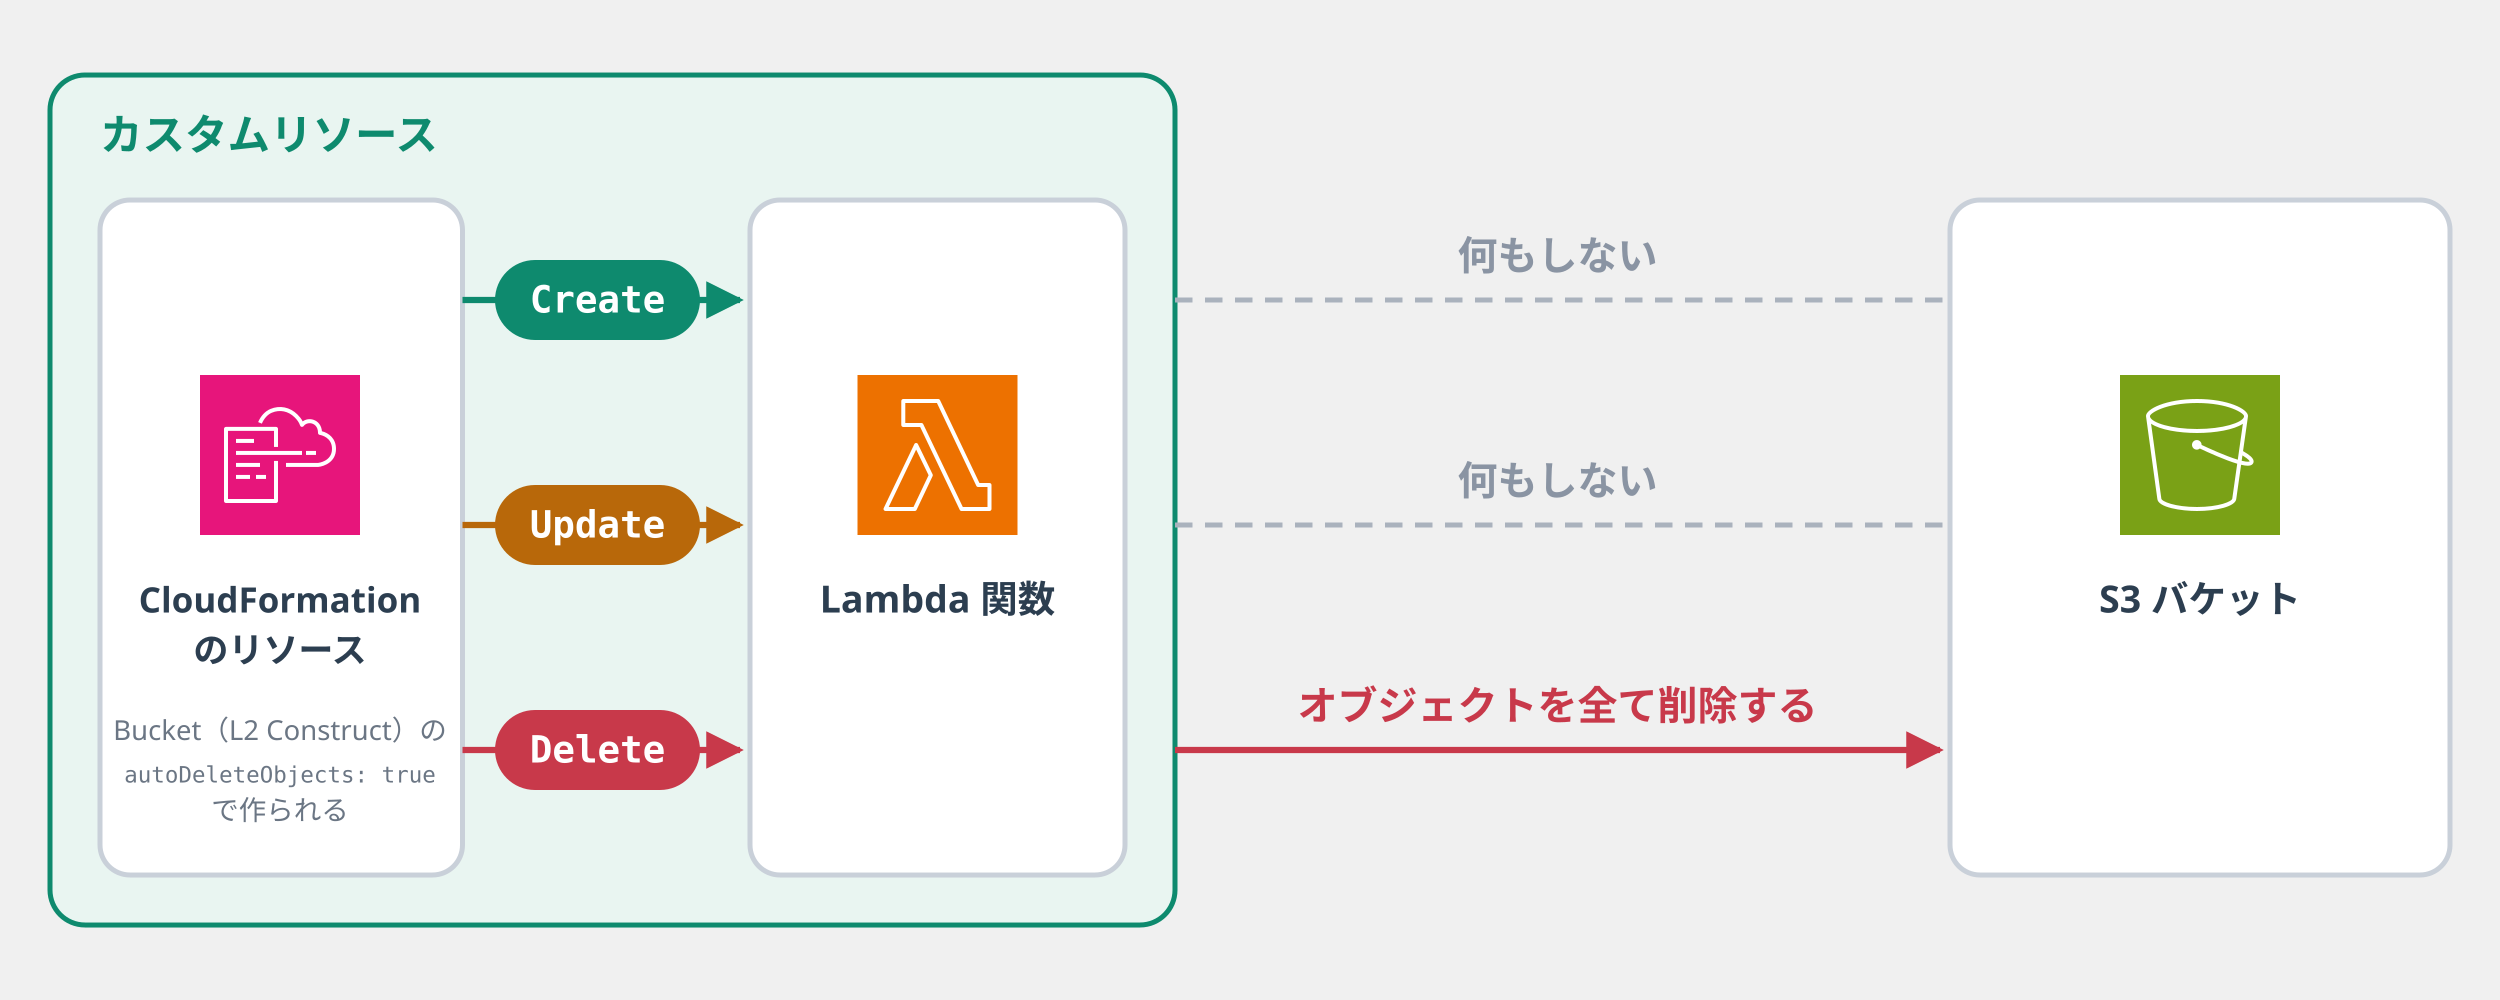
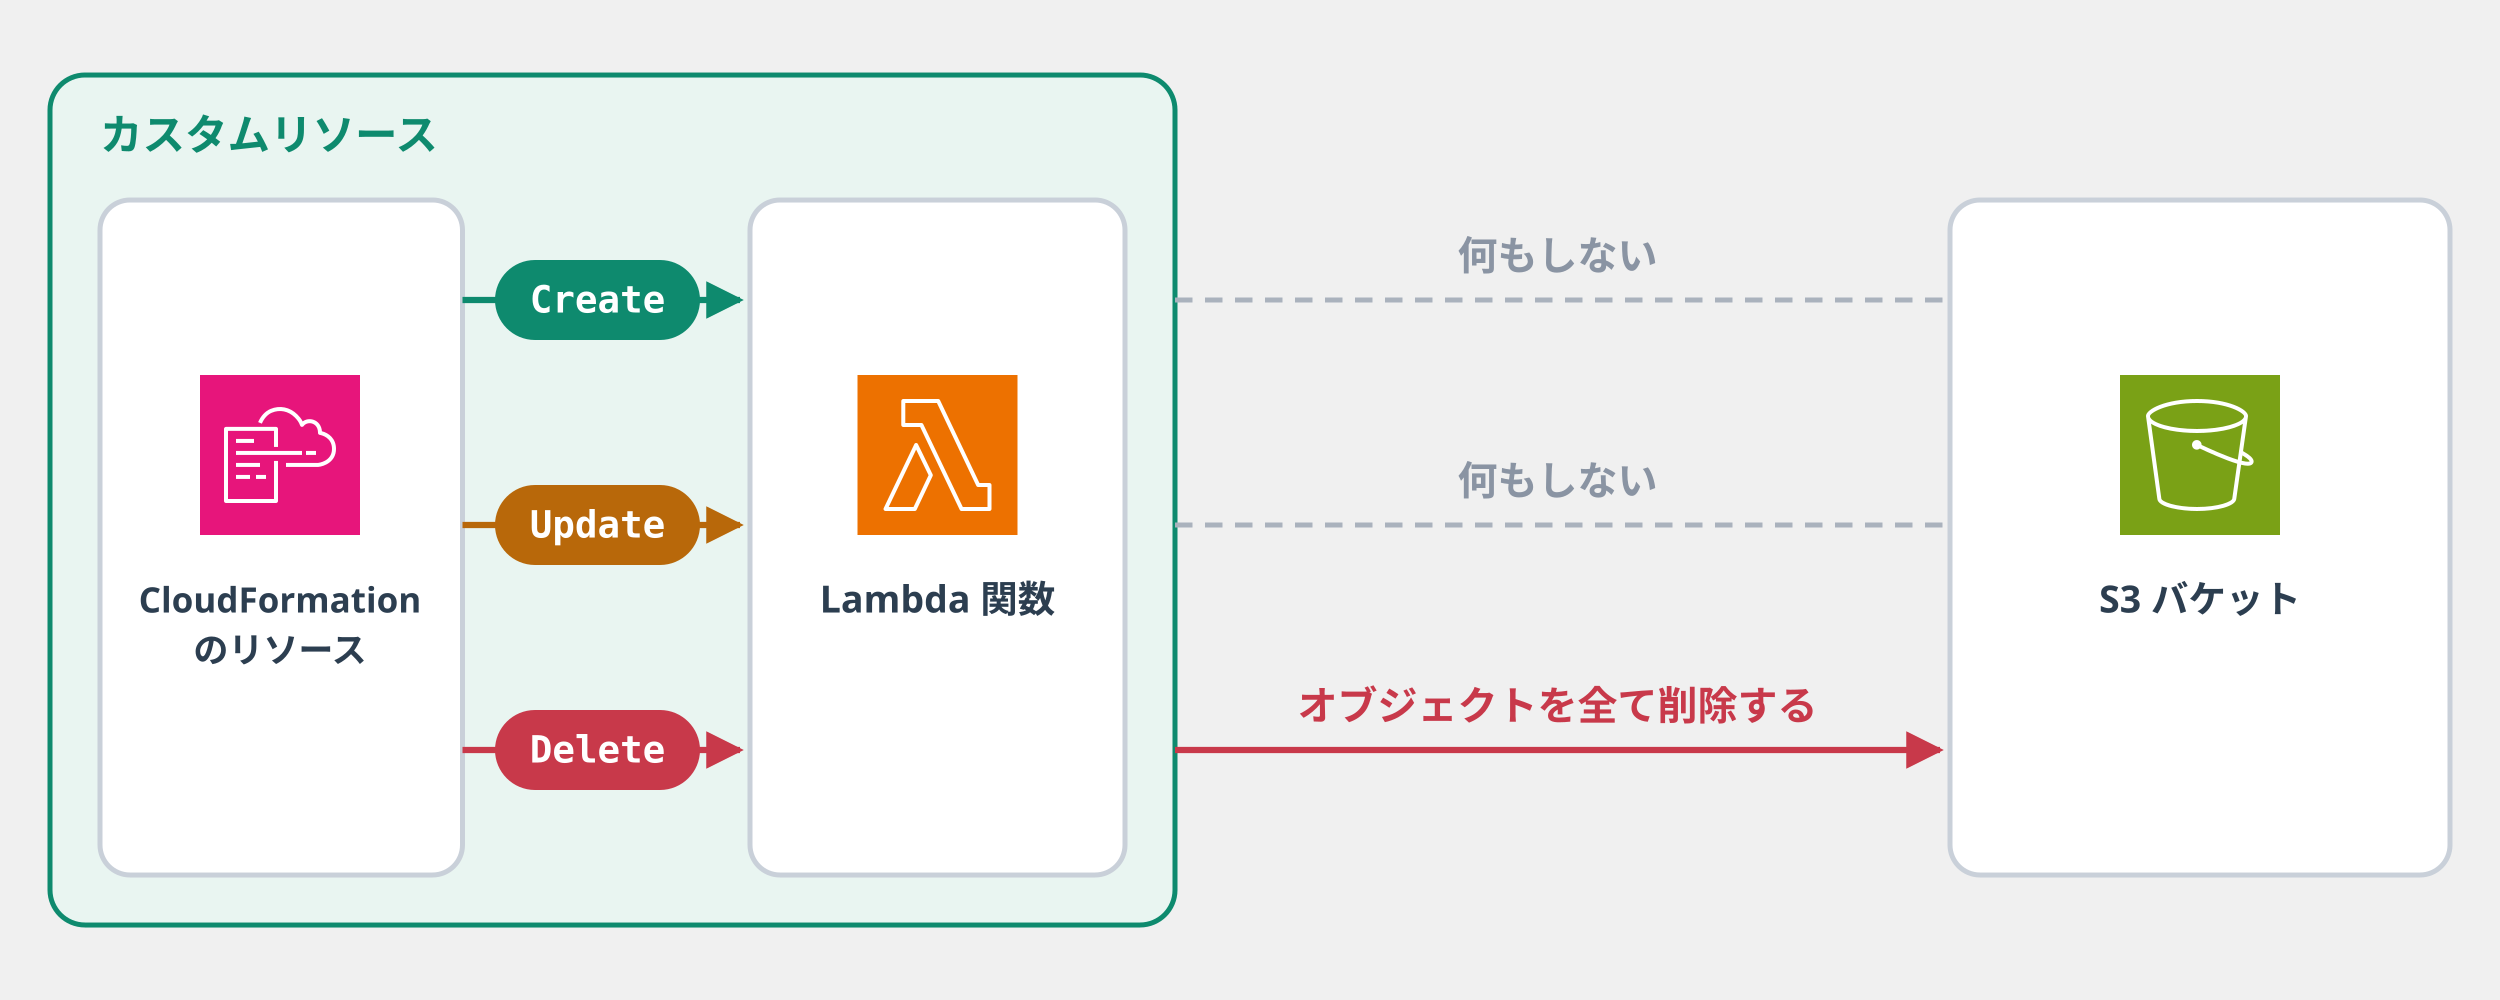
<svg xmlns="http://www.w3.org/2000/svg" viewBox="0 0 1000 400" width="100%" font-family="'Noto Sans JP', 'Hiragino Sans', sans-serif">
  <defs>
    <marker id="mCreate" viewBox="0 0 10 10" refX="9" refY="5" markerWidth="6" markerHeight="6" orient="auto">
      <path d="M0,0 L10,5 L0,10 z" fill="#0E8A6E" />
    </marker>
    <marker id="mUpdate" viewBox="0 0 10 10" refX="9" refY="5" markerWidth="6" markerHeight="6" orient="auto">
      <path d="M0,0 L10,5 L0,10 z" fill="#B8680A" />
    </marker>
    <marker id="mDelete" viewBox="0 0 10 10" refX="9" refY="5" markerWidth="6" markerHeight="6" orient="auto">
      <path d="M0,0 L10,5 L0,10 z" fill="#C8394A" />
    </marker>
  </defs>
  <rect x="20" y="30" width="450" height="340" rx="14" fill="#e9f5f1" stroke="#0E8A6E" stroke-width="2" />
  <text x="40" y="60" font-size="17" font-weight="700" fill="#0E8A6E">カスタムリソース</text>
  <rect x="40" y="80" width="145" height="270" rx="12" fill="#ffffff" stroke="#c9d0d9" stroke-width="2" />
  <svg x="80" y="150" width="64" height="64" viewBox="0 0 80 80">
    <g id="cf-Icon-Architecture/64/Arch_AWS-CloudFormation_64" stroke="none" stroke-width="1" fill="none" fill-rule="evenodd">
      <g id="cf-Icon-Architecture-BG/64/Management-Governance" fill="#E7157B">
        <rect id="cf-Rectangle" x="0" y="0" width="80" height="80" />
      </g>
      <path d="M53,39.963 L58,39.963 L58,37.96 L53,37.96 L53,39.963 Z M28,51.982 L33,51.982 L33,49.979 L28,49.979 L28,51.982 Z M18,51.982 L25,51.982 L25,49.979 L18,49.979 L18,51.982 Z M18,45.972 L30,45.972 L30,43.969 L18,43.969 L18,45.972 Z M18,33.954 L27,33.954 L27,31.951 L18,31.951 L18,33.954 Z M18,39.963 L51,39.963 L51,37.96 L18,37.96 L18,39.963 Z M37,61.997 L14,61.997 L14,27.945 L37,27.945 L37,35.957 L39,35.957 L39,26.943 C39,26.39 38.552,25.942 38,25.942 L13,25.942 C12.447,25.942 12,26.39 12,26.943 L12,62.998 C12,63.551 12.447,64 13,64 L38,64 C38.552,64 39,63.551 39,62.998 L39,42.968 L37,42.968 L37,61.997 Z M68,36.959 C68,43.431 62.173,45.682 59.092,45.968 L43,45.972 L43,43.969 L59,43.969 C59.195,43.946 66,43.212 66,36.959 C66,31.264 60.863,30.108 59.834,29.934 C59.321,29.847 58.96,29.382 59.004,28.863 C59.005,28.844 59.007,28.826 59.009,28.808 C58.954,25.59 56.981,24.585 56.126,24.3 C54.53,23.769 52.751,24.277 51.81,25.539 C51.591,25.836 51.229,25.987 50.861,25.931 C50.497,25.876 50.192,25.625 50.068,25.277 C49.447,23.536 48.546,22.408 47.293,21.153 C44.159,18.039 39.905,17.178 35.925,18.853 C33.837,19.733 32.012,21.728 30.922,24.327 L29.078,23.55 C30.37,20.474 32.584,18.089 35.15,17.007 C39.905,15.005 44.971,16.026 48.704,19.734 C49.774,20.807 50.66,21.851 51.35,23.204 C52.843,22.098 54.857,21.767 56.757,22.399 C59.189,23.209 60.727,25.321 60.975,28.129 C64.381,28.988 68,31.712 68,36.959 L68,36.959 Z" id="cf-AWS-CloudFormation_Icon_64_Squid" fill="#FFFFFF" />
    </g>
  </svg>
  <text x="112" y="245" text-anchor="middle" font-size="14" font-weight="700" fill="#2c3e50">CloudFormation</text>
  <text x="112" y="265" text-anchor="middle" font-size="14" font-weight="700" fill="#2c3e50">のリソース</text>
-   <text x="112" y="296" text-anchor="middle" font-size="11" fill="#6b7684">Bucket（L2 Construct）の</text>
-   <text x="112" y="313" text-anchor="middle" font-size="9" fill="#6b7684" font-family="'Fira Code', monospace">autoDeleteObjects: true</text>
-   <text x="112" y="328" text-anchor="middle" font-size="11" fill="#6b7684">で作られる</text>
  <rect x="300" y="80" width="150" height="270" rx="12" fill="#ffffff" stroke="#c9d0d9" stroke-width="2" />
  <svg x="343" y="150" width="64" height="64" viewBox="0 0 80 80">
    <g id="la-Icon-Architecture/64/Arch_AWS-Lambda_64" stroke="none" stroke-width="1" fill="none" fill-rule="evenodd">
      <g id="la-Icon-Architecture-BG/64/Compute" fill="#ED7100">
        <rect id="la-Rectangle" x="0" y="0" width="80" height="80" />
      </g>
      <path d="M28.008,66 L15.591,66 L29.324,37.296 L35.546,50.106 L28.008,66 Z M30.22,34.553 C30.051,34.208 29.7,33.989 29.318,33.989 L29.315,33.989 C28.929,33.99 28.578,34.211 28.412,34.558 L13.098,66.569 C12.95,66.879 12.971,67.243 13.155,67.534 C13.337,67.824 13.658,68 14.002,68 L28.642,68 C29.03,68 29.382,67.777 29.548,67.428 L37.564,50.528 C37.693,50.254 37.692,49.937 37.559,49.665 L30.22,34.553 Z M64.995,66 L52.659,66 L32.867,24.57 C32.701,24.222 32.349,24 31.962,24 L23.89,24 L23.899,14 L39.72,14 L59.42,55.429 C59.586,55.777 59.939,56 60.326,56 L64.995,56 L64.995,66 Z M65.998,54 L60.96,54 L41.259,12.571 C41.094,12.223 40.741,12 40.353,12 L22.898,12 C22.345,12 21.896,12.447 21.895,12.999 L21.884,24.999 C21.884,25.265 21.989,25.519 22.178,25.707 C22.365,25.895 22.62,26 22.887,26 L31.329,26 L51.122,67.43 C51.289,67.778 51.639,68 52.026,68 L65.998,68 C66.552,68 67,67.552 67,67 L67,55 C67,54.448 66.552,54 65.998,54 L65.998,54 Z" id="la-AWS-Lambda_Icon_64_Squid" fill="#FFFFFF" />
    </g>
  </svg>
  <text x="375" y="245" text-anchor="middle" font-size="15" font-weight="700" fill="#2c3e50">Lambda 関数</text>
  <rect x="780" y="80" width="200" height="270" rx="12" fill="#ffffff" stroke="#c9d0d9" stroke-width="2" />
  <svg x="848" y="150" width="64" height="64" viewBox="0 0 80 80">
    <g id="s3-Icon-Architecture/64/Arch_Amazon-Simple-Storage-Service_64" stroke="none" stroke-width="1" fill="none" fill-rule="evenodd">
      <g id="s3-Icon-Architecture-BG/64/Storage" fill="#7AA116">
        <rect id="s3-Rectangle" x="0" y="0" width="80" height="80" />
      </g>
      <g id="s3-Icon-Service/64/Amazon-Simple-Storage-Service_64" transform="translate(12.9999, 11.9996)" fill="#FFFFFF">
        <path d="M47.836,30.893 L48.22,28.189 C51.761,30.31 51.807,31.186 51.806,31.21 C51.8,31.215 51.196,31.719 47.836,30.893 L47.836,30.893 Z M45.893,30.353 C39.773,28.501 31.25,24.591 27.801,22.961 C27.801,22.947 27.805,22.934 27.805,22.92 C27.805,21.595 26.727,20.517 25.401,20.517 C24.077,20.517 22.999,21.595 22.999,22.92 C22.999,24.245 24.077,25.323 25.401,25.323 C25.983,25.323 26.511,25.106 26.928,24.761 C30.986,26.682 39.443,30.535 45.608,32.355 L43.17,49.561 C43.163,49.608 43.16,49.655 43.16,49.702 C43.16,51.217 36.453,54 25.494,54 C14.419,54 7.641,51.217 7.641,49.702 C7.641,49.656 7.638,49.611 7.632,49.566 L2.538,12.359 C6.947,15.394 16.43,17 25.5,17 C34.556,17 44.023,15.4 48.441,12.374 L45.893,30.353 Z M2,8.478 C2.072,7.162 9.634,2 25.5,2 C41.364,2 48.927,7.161 49,8.478 L49,8.927 C48.13,11.878 38.33,15 25.5,15 C12.648,15 2.843,11.868 2,8.913 L2,8.478 Z M51,8.5 C51,5.035 41.066,0 25.5,0 C9.934,0 0,5.035 0,8.5 L0.094,9.254 L5.642,49.778 C5.775,54.31 17.861,56 25.494,56 C34.966,56 45.029,53.822 45.159,49.781 L47.555,32.884 C48.888,33.203 49.985,33.366 50.866,33.366 C52.049,33.366 52.849,33.077 53.334,32.499 C53.732,32.025 53.884,31.451 53.77,30.84 C53.511,29.456 51.868,27.964 48.522,26.055 L50.898,9.293 L51,8.5 Z" id="s3-Amazon-Simple-Storage-Service-Icon_64_Squid" />
      </g>
    </g>
  </svg>
  <text x="880" y="245" text-anchor="middle" font-size="15" font-weight="700" fill="#2c3e50">S3 バケット</text>
  <line x1="185" y1="120" x2="296" y2="120" stroke="#0E8A6E" stroke-width="2.5" marker-end="url(#mCreate)" />
  <rect x="198" y="104" width="82" height="32" rx="16" fill="#0E8A6E" />
  <text x="239" y="125" text-anchor="middle" font-size="15" font-weight="700" fill="#ffffff" font-family="'Fira Code', monospace">Create</text>
  <line x1="470" y1="120" x2="780" y2="120" stroke="#aab2bd" stroke-width="2" stroke-dasharray="7 5" />
  <text x="623" y="108" text-anchor="middle" font-size="16" font-weight="700" fill="#8a94a3">何もしない</text>
  <line x1="185" y1="210" x2="296" y2="210" stroke="#B8680A" stroke-width="2.5" marker-end="url(#mUpdate)" />
  <rect x="198" y="194" width="82" height="32" rx="16" fill="#B8680A" />
  <text x="239" y="215" text-anchor="middle" font-size="15" font-weight="700" fill="#ffffff" font-family="'Fira Code', monospace">Update</text>
  <line x1="470" y1="210" x2="780" y2="210" stroke="#aab2bd" stroke-width="2" stroke-dasharray="7 5" />
  <text x="623" y="198" text-anchor="middle" font-size="16" font-weight="700" fill="#8a94a3">何もしない</text>
  <line x1="185" y1="300" x2="296" y2="300" stroke="#C8394A" stroke-width="2.5" marker-end="url(#mDelete)" />
  <rect x="198" y="284" width="82" height="32" rx="16" fill="#C8394A" />
  <text x="239" y="305" text-anchor="middle" font-size="15" font-weight="700" fill="#ffffff" font-family="'Fira Code', monospace">Delete</text>
  <line x1="470" y1="300" x2="776" y2="300" stroke="#C8394A" stroke-width="2.5" marker-end="url(#mDelete)" />
  <text x="623" y="288" text-anchor="middle" font-size="16" font-weight="700" fill="#C8394A">オブジェクトを全て削除する</text>
</svg>
